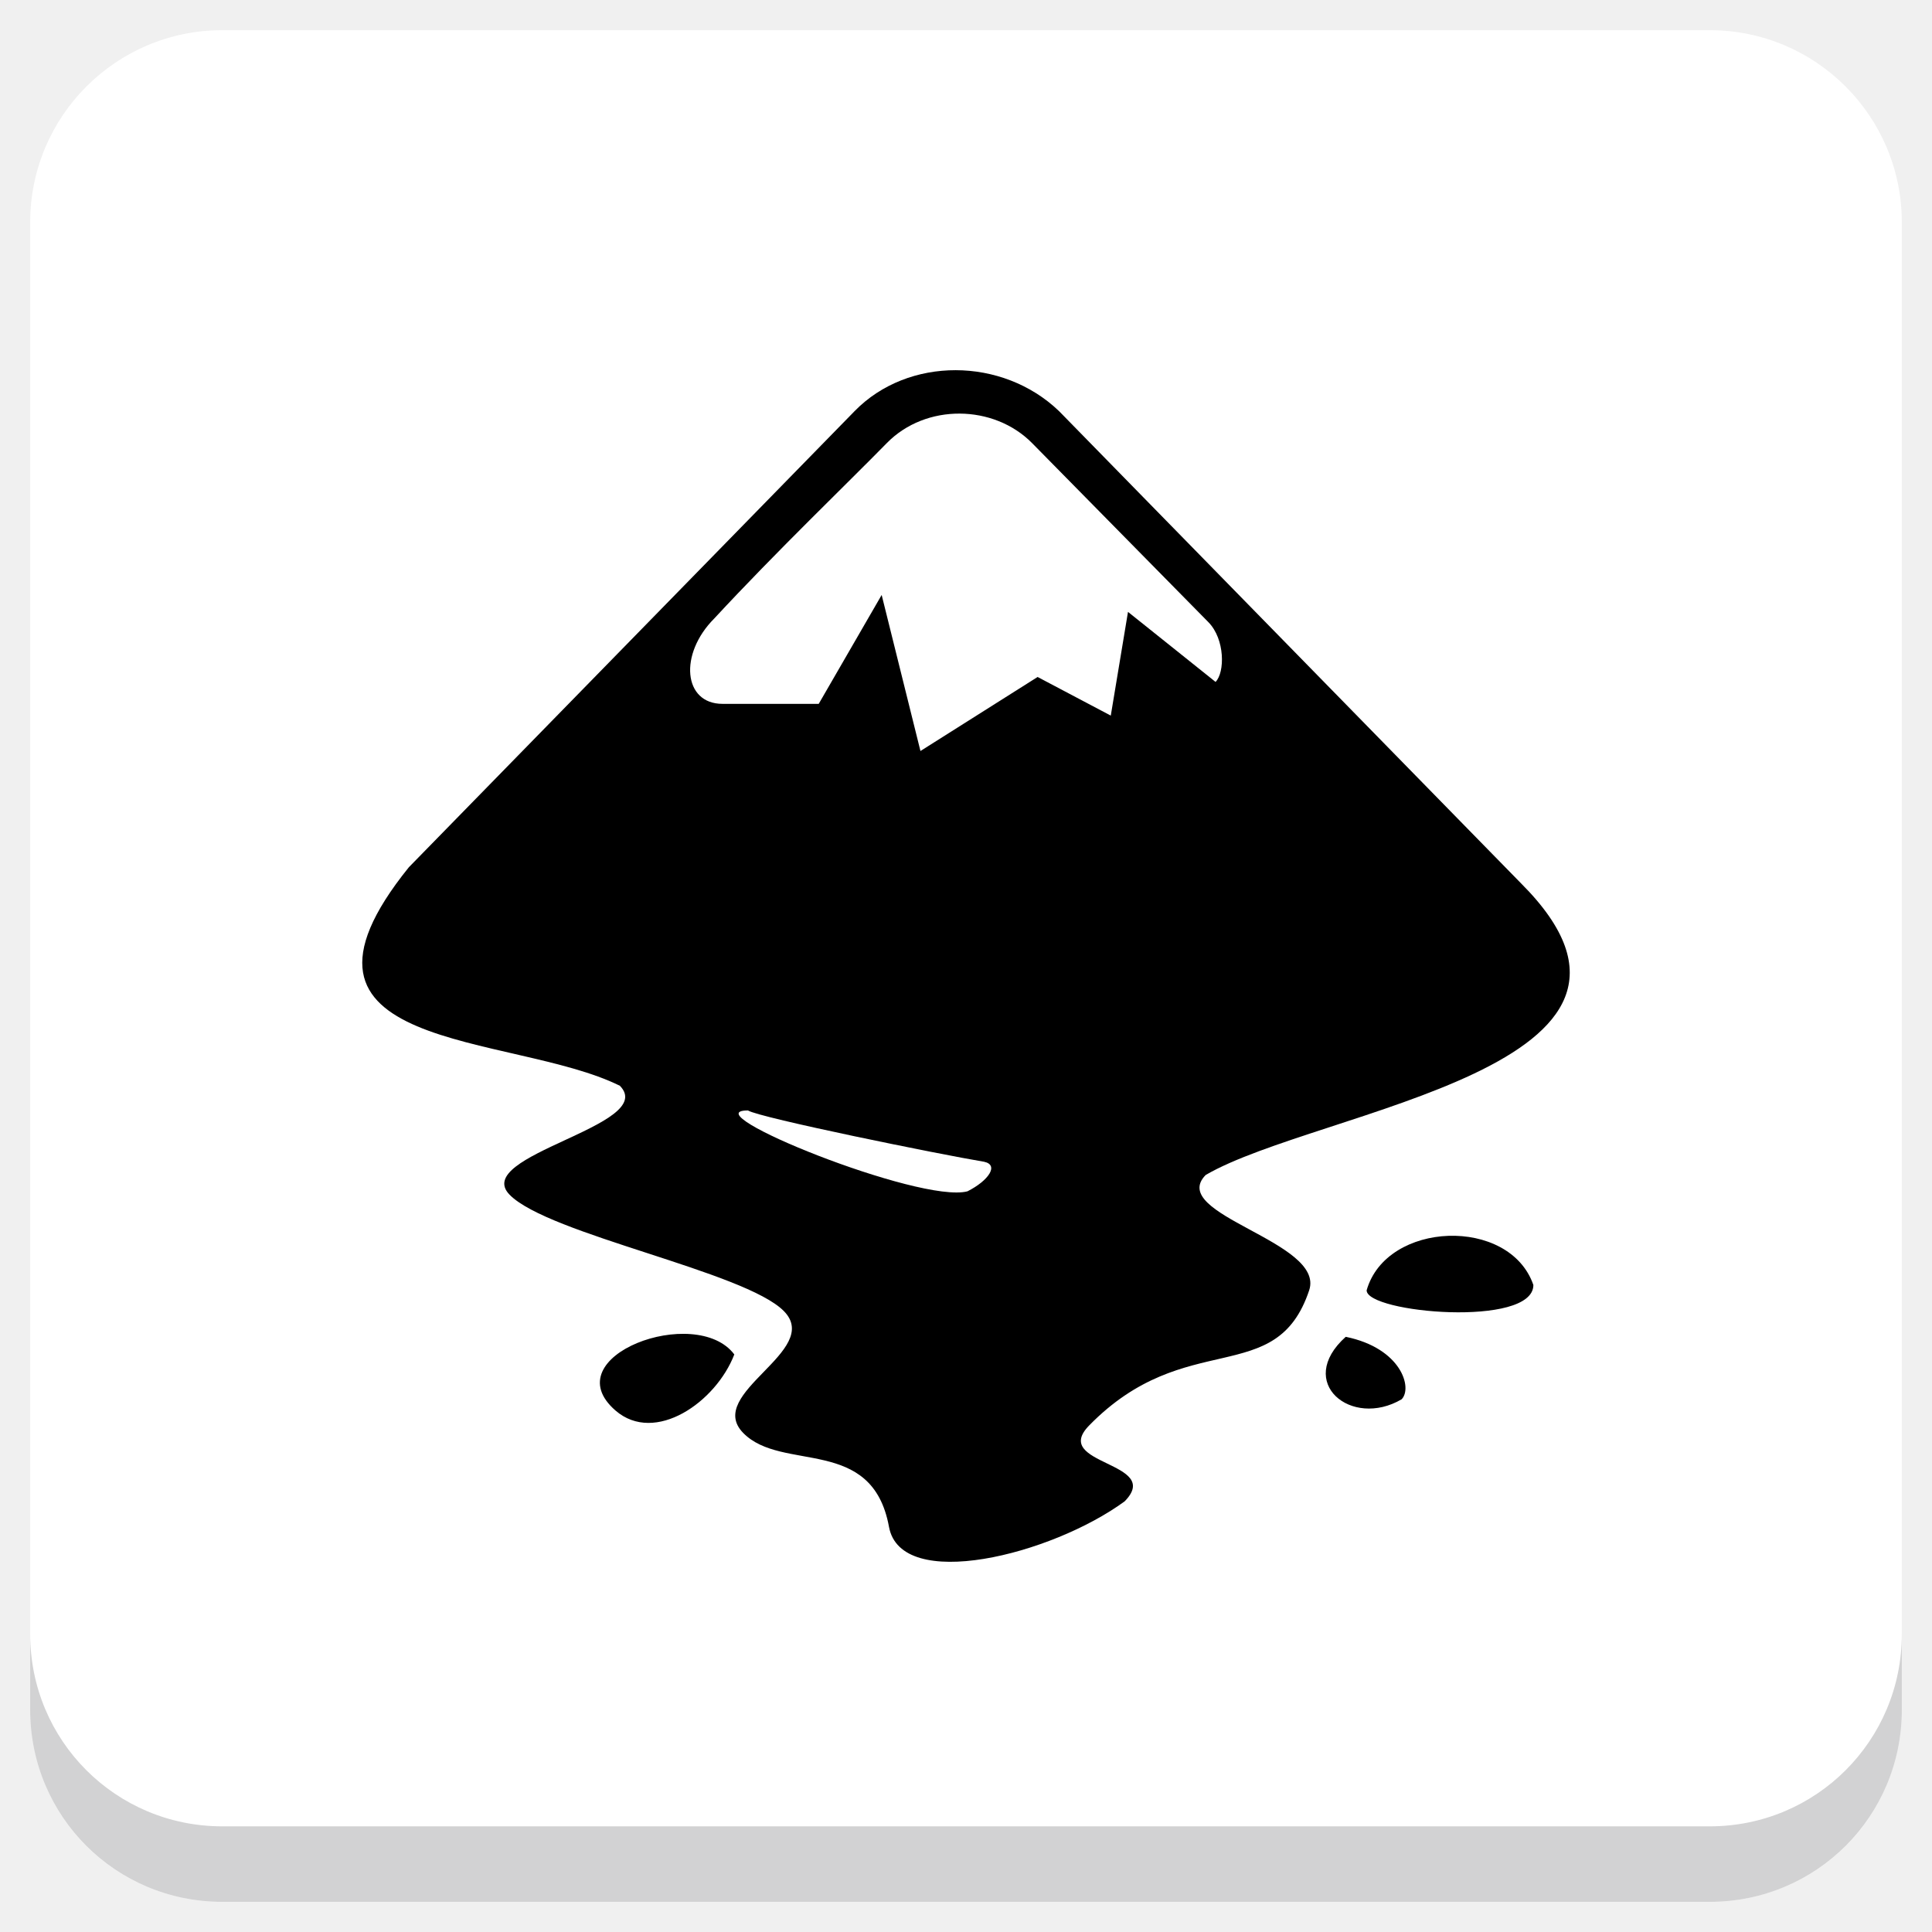
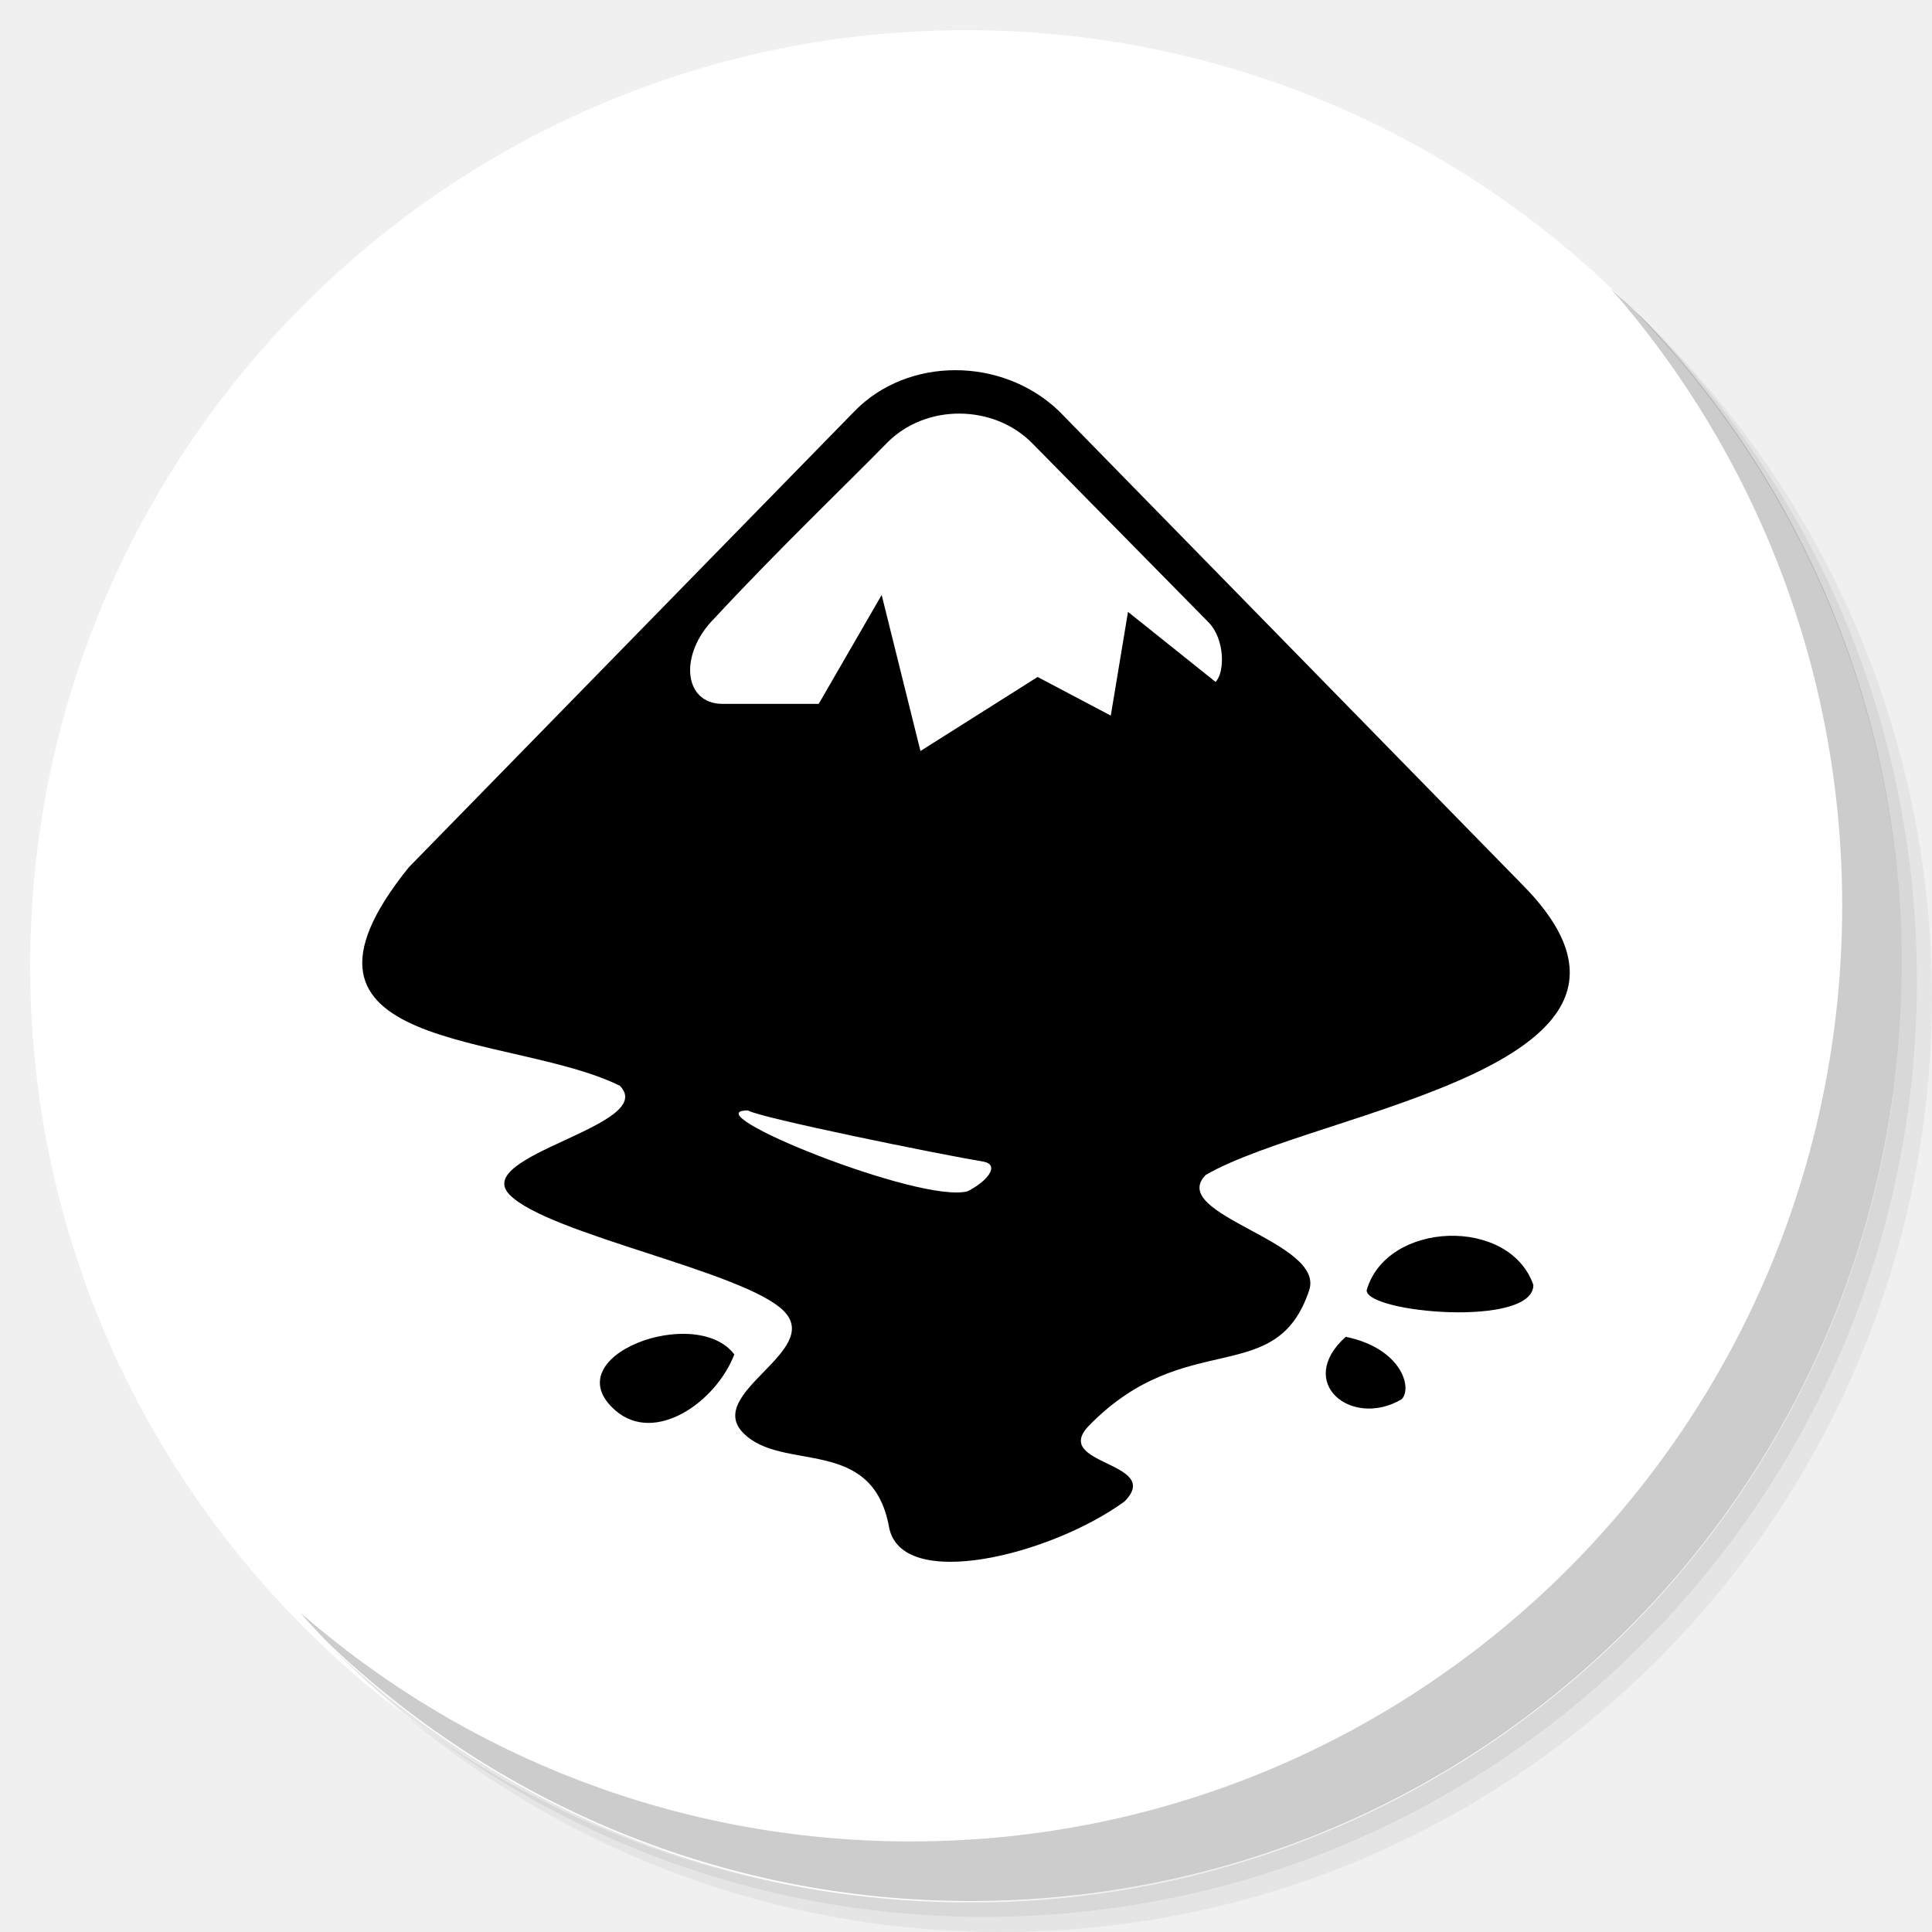
<svg xmlns="http://www.w3.org/2000/svg" xmlns:xlink="http://www.w3.org/1999/xlink" version="1.1" id="Layer_1" x="0px" y="0px" viewBox="0 0 256 256" enable-background="new 0 0 256 256" xml:space="preserve">
  <defs id="defs251">
    <clipPath id="b">
      <use width="100%" overflow="visible" xlink:href="#a" height="100%" id="use5" />
    </clipPath>
    <linearGradient x1="29.337" x2="81.837" y1="75.021" gradientUnits="userSpaceOnUse" y2="44.354" id="c">
      <stop id="stop10" offset="0" stop-opacity=".6" stop-color="#A52714" />
      <stop id="stop12" offset=".66" stop-opacity="0" stop-color="#A52714" />
    </linearGradient>
    <clipPath id="clipPath1232">
      <use width="100%" overflow="visible" xlink:href="#a" height="100%" id="use1230" />
    </clipPath>
    <clipPath id="clipPath1236">
      <use width="100%" overflow="visible" xlink:href="#a" height="100%" id="use1234" />
    </clipPath>
    <linearGradient x1="110.87" x2="52.538" y1="164.5" gradientUnits="userSpaceOnUse" y2="130.33" id="d">
      <stop id="stop23" offset="0" stop-opacity=".4" stop-color="#055524" />
      <stop id="stop25" offset=".33" stop-opacity="0" stop-color="#055524" />
    </linearGradient>
    <clipPath id="clipPath1244">
      <use width="100%" overflow="visible" xlink:href="#a" height="100%" id="use1242" />
    </clipPath>
    <clipPath id="clipPath1248">
      <use width="100%" overflow="visible" xlink:href="#a" height="100%" id="use1246" />
    </clipPath>
    <clipPath id="f">
      <use y="0" x="0" style="overflow:visible" id="use37" height="100%" xlink:href="#e" overflow="visible" width="100%" />
    </clipPath>
    <linearGradient x1="121.86" x2="136.55" y1="49.804" gradientUnits="userSpaceOnUse" y2="114.13" id="g">
      <stop id="stop42" offset="0" stop-opacity=".3" stop-color="#EA6100" />
      <stop id="stop44" offset=".66" stop-opacity="0" stop-color="#EA6100" />
    </linearGradient>
    <clipPath id="clipPath1258">
      <use width="100%" overflow="visible" xlink:href="#a" height="100%" id="use1256" />
    </clipPath>
    <clipPath id="clipPath1269">
      <use width="100%" overflow="visible" xlink:href="#a" height="100%" id="use1267" />
    </clipPath>
    <clipPath id="j">
      <use y="0" x="0" style="overflow:visible" id="use62" height="100%" xlink:href="#i" overflow="visible" width="100%" />
    </clipPath>
    <radialGradient id="l" gradientUnits="userSpaceOnUse" cy="55.948" cx="668.18" gradientTransform="translate(-576)" r="84.078">
      <stop stop-color="#3E2723" stop-opacity=".2" offset="0" id="stop73" />
      <stop stop-color="#3E2723" stop-opacity="0" offset="1" id="stop75" />
    </radialGradient>
    <clipPath id="clipPath1285">
      <use width="100%" overflow="visible" xlink:href="#a" height="100%" id="use1283" />
    </clipPath>
    <clipPath id="clipPath1289">
      <use width="100%" overflow="visible" xlink:href="#a" height="100%" id="use1287" />
    </clipPath>
    <clipPath id="n">
      <use y="0" x="0" style="overflow:visible" id="use83" height="100%" xlink:href="#m" overflow="visible" width="100%" />
    </clipPath>
    <radialGradient id="p" gradientUnits="userSpaceOnUse" cy="48.52" cx="597.88" gradientTransform="translate(-576)" r="78.044">
      <stop stop-color="#3E2723" stop-opacity=".2" offset="0" id="stop94" />
      <stop stop-color="#3E2723" stop-opacity="0" offset="1" id="stop96" />
    </radialGradient>
    <clipPath id="clipPath1305">
      <use width="100%" overflow="visible" xlink:href="#a" height="100%" id="use1303" />
    </clipPath>
    <radialGradient id="q" gradientUnits="userSpaceOnUse" cy="96.138" cx="671.84" gradientTransform="translate(-576)" r="87.87">
      <stop stop-color="#263238" stop-opacity=".2" offset="0" id="stop101" />
      <stop stop-color="#263238" stop-opacity="0" offset="1" id="stop103" />
    </radialGradient>
    <clipPath id="clipPath1312">
      <use width="100%" overflow="visible" xlink:href="#a" height="100%" id="use1310" />
    </clipPath>
    <clipPath id="clipPath1316">
      <use width="100%" overflow="visible" xlink:href="#a" height="100%" id="use1314" />
    </clipPath>
    <clipPath id="clipPath1320">
      <use width="100%" overflow="visible" xlink:href="#a" height="100%" id="use1318" />
    </clipPath>
    <clipPath id="clipPath1324">
      <use width="100%" overflow="visible" xlink:href="#a" height="100%" id="use1322" />
    </clipPath>
    <path d="m 8,184 h 83.77 l 38.88,-38.88 V 116 H 61.36 L 8,24.48 Z" id="e" />
    <path d="m 96,56 34.65,60 -38.88,68 H 184 V 56 Z" id="i" />
    <path d="M 21.97,8 V 48.34 L 61.36,116 96,56 h 88 V 8 Z" id="m" />
    <clipPath id="b-1">
      <use width="100%" overflow="visible" xlink:href="#a" height="100%" id="use5-7" />
    </clipPath>
    <clipPath id="clipPath1232-2">
      <use width="100%" overflow="visible" xlink:href="#a" height="100%" id="use1230-2" />
    </clipPath>
    <clipPath id="clipPath1236-6">
      <use width="100%" overflow="visible" xlink:href="#a" height="100%" id="use1234-1" />
    </clipPath>
    <clipPath id="clipPath1244-1">
      <use width="100%" overflow="visible" xlink:href="#a" height="100%" id="use1242-5" />
    </clipPath>
    <clipPath id="clipPath1248-9">
      <use width="100%" overflow="visible" xlink:href="#a" height="100%" id="use1246-4" />
    </clipPath>
    <clipPath id="f-9">
      <use y="0" x="0" style="overflow:visible" id="use37-0" height="100%" xlink:href="#e-8" overflow="visible" width="100%" />
    </clipPath>
    <clipPath id="clipPath1258-7">
      <use width="100%" overflow="visible" xlink:href="#a" height="100%" id="use1256-7" />
    </clipPath>
    <clipPath id="clipPath1269-1">
      <use width="100%" overflow="visible" xlink:href="#a" height="100%" id="use1267-1" />
    </clipPath>
    <clipPath id="j-5">
      <use y="0" x="0" style="overflow:visible" id="use62-9" height="100%" xlink:href="#i-5" overflow="visible" width="100%" />
    </clipPath>
    <radialGradient id="l-7" gradientUnits="userSpaceOnUse" cy="55.948" cx="668.18" gradientTransform="translate(-576)" r="84.078">
      <stop stop-color="#3E2723" stop-opacity=".2" offset="0" id="stop73-7" />
      <stop stop-color="#3E2723" stop-opacity="0" offset="1" id="stop75-6" />
    </radialGradient>
    <clipPath id="clipPath1285-7">
      <use width="100%" overflow="visible" xlink:href="#a" height="100%" id="use1283-3" />
    </clipPath>
    <clipPath id="clipPath1289-6">
      <use width="100%" overflow="visible" xlink:href="#a" height="100%" id="use1287-5" />
    </clipPath>
    <clipPath id="n-6">
      <use y="0" x="0" style="overflow:visible" id="use83-3" height="100%" xlink:href="#m-6" overflow="visible" width="100%" />
    </clipPath>
    <radialGradient id="p-9" gradientUnits="userSpaceOnUse" cy="48.52" cx="597.88" gradientTransform="translate(-576)" r="78.044">
      <stop stop-color="#3E2723" stop-opacity=".2" offset="0" id="stop94-4" />
      <stop stop-color="#3E2723" stop-opacity="0" offset="1" id="stop96-8" />
    </radialGradient>
    <clipPath id="clipPath1305-1">
      <use width="100%" overflow="visible" xlink:href="#a" height="100%" id="use1303-2" />
    </clipPath>
    <radialGradient id="q-9" gradientUnits="userSpaceOnUse" cy="96.138" cx="671.84" gradientTransform="translate(-576)" r="87.87">
      <stop stop-color="#263238" stop-opacity=".2" offset="0" id="stop101-3" />
      <stop stop-color="#263238" stop-opacity="0" offset="1" id="stop103-9" />
    </radialGradient>
    <clipPath id="clipPath1312-0">
      <use width="100%" overflow="visible" xlink:href="#a" height="100%" id="use1310-8" />
    </clipPath>
    <clipPath id="clipPath1316-8">
      <use width="100%" overflow="visible" xlink:href="#a" height="100%" id="use1314-5" />
    </clipPath>
    <clipPath id="clipPath1320-0">
      <use width="100%" overflow="visible" xlink:href="#a" height="100%" id="use1318-9" />
    </clipPath>
    <clipPath id="clipPath1324-6">
      <use width="100%" overflow="visible" xlink:href="#a" height="100%" id="use1322-3" />
    </clipPath>
    <path d="m 8,184 h 83.77 l 38.88,-38.88 V 116 H 61.36 L 8,24.48 Z" id="e-8" />
    <path d="m 96,56 34.65,60 -38.88,68 H 184 V 56 Z" id="i-5" />
    <path d="M 21.97,8 V 48.34 L 61.36,116 96,56 h 88 V 8 Z" id="m-6" />
    <radialGradient id="r" gradientUnits="userSpaceOnUse" cy="32.014" cx="34.286" gradientTransform="translate(-23.07961,-106.2699)" r="176.75">
      <stop stop-color="#fff" stop-opacity=".1" offset="0" id="stop130" />
      <stop stop-color="#fff" stop-opacity="0" offset="1" id="stop132" />
    </radialGradient>
    <clipPath id="b-0">
      <use y="0" x="0" style="overflow:visible" width="100%" overflow="visible" xlink:href="#a" height="100%" id="use5-5" />
    </clipPath>
    <clipPath id="clipPath963">
      <use y="0" x="0" style="overflow:visible" width="100%" overflow="visible" xlink:href="#a" height="100%" id="use961" />
    </clipPath>
    <clipPath id="clipPath967">
      <use y="0" x="0" style="overflow:visible" width="100%" overflow="visible" xlink:href="#a" height="100%" id="use965" />
    </clipPath>
    <radialGradient id="q-94" gradientUnits="userSpaceOnUse" cy="96.138" cx="671.84" gradientTransform="translate(-576)" r="87.87">
      <stop stop-color="#263238" stop-opacity=".2" offset="0" id="stop101-6" />
      <stop stop-color="#263238" stop-opacity="0" offset="1" id="stop103-92" />
    </radialGradient>
    <clipPath id="clipPath974">
      <use y="0" x="0" style="overflow:visible" width="100%" overflow="visible" xlink:href="#a" height="100%" id="use972" />
    </clipPath>
    <radialGradient id="p-2" gradientUnits="userSpaceOnUse" cy="48.52" cx="597.88" gradientTransform="translate(-576)" r="78.044">
      <stop stop-color="#3E2723" stop-opacity=".2" offset="0" id="stop94-47" />
      <stop stop-color="#3E2723" stop-opacity="0" offset="1" id="stop96-7" />
    </radialGradient>
    <clipPath id="clipPath981">
      <use y="0" x="0" style="overflow:visible" width="100%" overflow="visible" xlink:href="#a" height="100%" id="use979" />
    </clipPath>
    <clipPath id="clipPath985">
      <use y="0" x="0" style="overflow:visible" width="100%" overflow="visible" xlink:href="#a" height="100%" id="use983" />
    </clipPath>
    <clipPath id="n-5">
      <use width="100%" overflow="visible" xlink:href="#m-0" height="100%" id="use83-4" style="overflow:visible" x="0" y="0" />
    </clipPath>
    <radialGradient id="l-2" gradientUnits="userSpaceOnUse" cy="55.948" cx="668.18" gradientTransform="translate(-576)" r="84.078">
      <stop stop-color="#3E2723" stop-opacity=".2" offset="0" id="stop73-8" />
      <stop stop-color="#3E2723" stop-opacity="0" offset="1" id="stop75-9" />
    </radialGradient>
    <clipPath id="clipPath997">
      <use y="0" x="0" style="overflow:visible" width="100%" overflow="visible" xlink:href="#a" height="100%" id="use995" />
    </clipPath>
    <clipPath id="clipPath1001">
      <use y="0" x="0" style="overflow:visible" width="100%" overflow="visible" xlink:href="#a" height="100%" id="use999" />
    </clipPath>
    <clipPath id="j-3">
      <use width="100%" overflow="visible" xlink:href="#i-1" height="100%" id="use62-6" style="overflow:visible" x="0" y="0" />
    </clipPath>
    <clipPath id="clipPath1010">
      <use y="0" x="0" style="overflow:visible" width="100%" overflow="visible" xlink:href="#a" height="100%" id="use1008" />
    </clipPath>
    <clipPath id="clipPath1017">
      <use y="0" x="0" style="overflow:visible" width="100%" overflow="visible" xlink:href="#a" height="100%" id="use1015" />
    </clipPath>
    <clipPath id="f-0">
      <use width="100%" overflow="visible" xlink:href="#e-1" height="100%" id="use37-5" style="overflow:visible" x="0" y="0" />
    </clipPath>
    <clipPath id="clipPath1029">
      <use y="0" x="0" style="overflow:visible" width="100%" overflow="visible" xlink:href="#a" height="100%" id="use1027" />
    </clipPath>
    <clipPath id="clipPath1033">
      <use y="0" x="0" style="overflow:visible" width="100%" overflow="visible" xlink:href="#a" height="100%" id="use1031" />
    </clipPath>
    <clipPath id="clipPath1043">
      <use y="0" x="0" style="overflow:visible" width="100%" overflow="visible" xlink:href="#a" height="100%" id="use1041" />
    </clipPath>
    <clipPath id="clipPath1047">
      <use y="0" x="0" style="overflow:visible" width="100%" overflow="visible" xlink:href="#a" height="100%" id="use1045" />
    </clipPath>
    <path id="e-1" d="m 8,184 h 83.77 l 38.88,-38.88 V 116 H 61.36 L 8,24.48 Z" />
    <path id="i-1" d="m 96,56 34.65,60 -38.88,68 H 184 V 56 Z" />
    <path id="m-0" d="M 21.97,8 V 48.34 L 61.36,116 96,56 h 88 V 8 Z" />
    <circle r="88" cx="96" cy="96" id="a" />
    <path d="m8 184h83.77l38.88-38.88v-29.12h-69.29l-53.36-91.52z" id="e-6" />
    <path d="m96 56l34.65 60-38.88 68h92.23v-128z" id="i-2" />
    <path d="m21.97 8v40.34l39.39 67.66 34.64-60h88v-48z" id="m-8" />
    <defs id="defs1820">
      <path d="M 21.97,8 V 48.34 L 61.36,116 96,56 h 88 V 8 Z" id="path1928" />
    </defs>
    <clipPath id="n-7">
      <use id="use1822" height="100%" xlink:href="#m-8" overflow="visible" width="100%" style="overflow:visible" x="0" y="0" />
    </clipPath>
    <defs id="defs1799">
      <path d="m 96,56 34.65,60 -38.88,68 H 184 V 56 Z" id="path1918" />
    </defs>
    <clipPath id="j-6">
      <use id="use1801" height="100%" xlink:href="#i-2" overflow="visible" width="100%" style="overflow:visible" x="0" y="0" />
    </clipPath>
    <defs id="defs1774">
      <path d="m 8,184 h 83.77 l 38.88,-38.88 V 116 H 61.36 L 8,24.48 Z" id="path1902" />
    </defs>
    <clipPath id="f-06">
      <use id="use1776" height="100%" xlink:href="#e-6" overflow="visible" width="100%" style="overflow:visible" x="0" y="0" />
    </clipPath>
    <linearGradient x1="110.87" x2="52.538" y1="164.5" gradientUnits="userSpaceOnUse" y2="130.33" id="linearGradient1897">
      <stop id="stop1762" offset="0" stop-opacity=".4" stop-color="#055524" />
      <stop id="stop1764" offset=".33" stop-opacity="0" stop-color="#055524" />
    </linearGradient>
    <linearGradient x1="29.337" x2="81.837" y1="75.021" gradientUnits="userSpaceOnUse" y2="44.354" id="linearGradient1889">
      <stop id="stop1749" offset="0" stop-opacity=".6" stop-color="#A52714" />
      <stop id="stop1751" offset=".66" stop-opacity="0" stop-color="#A52714" />
    </linearGradient>
    <linearGradient id="linearGradient1910" y2="114.13" gradientUnits="userSpaceOnUse" y1="49.804" x2="136.55" x1="121.86">
      <stop stop-color="#EA6100" stop-opacity=".3" offset="0" id="stop1781" />
      <stop stop-color="#EA6100" stop-opacity="0" offset=".66" id="stop1783" />
    </linearGradient>
    <clipPath id="b-3">
      <use y="0" x="0" style="overflow:visible" width="100%" overflow="visible" xlink:href="#a" height="100%" id="use5-1" />
    </clipPath>
    <clipPath id="clipPath1024">
      <use y="0" x="0" style="overflow:visible" width="100%" overflow="visible" xlink:href="#a" height="100%" id="use1022" />
    </clipPath>
    <clipPath id="clipPath1028">
      <use y="0" x="0" style="overflow:visible" width="100%" overflow="visible" xlink:href="#a" height="100%" id="use1026" />
    </clipPath>
    <clipPath id="clipPath1035">
      <use y="0" x="0" style="overflow:visible" width="100%" overflow="visible" xlink:href="#a" height="100%" id="use1033" />
    </clipPath>
    <clipPath id="clipPath1039">
      <use y="0" x="0" style="overflow:visible" width="100%" overflow="visible" xlink:href="#a" height="100%" id="use1037" />
    </clipPath>
    <clipPath id="f-6">
      <use y="0" x="0" style="overflow:visible" id="use37-8" height="100%" xlink:href="#e-61" overflow="visible" width="100%" />
    </clipPath>
    <clipPath id="clipPath1048">
      <use y="0" x="0" style="overflow:visible" width="100%" overflow="visible" xlink:href="#a" height="100%" id="use1046" />
    </clipPath>
    <clipPath id="clipPath1058">
      <use y="0" x="0" style="overflow:visible" width="100%" overflow="visible" xlink:href="#a" height="100%" id="use1056" />
    </clipPath>
    <clipPath id="j-66">
      <use y="0" x="0" style="overflow:visible" id="use62-4" height="100%" xlink:href="#i-59" overflow="visible" width="100%" />
    </clipPath>
    <radialGradient id="l-9" gradientUnits="userSpaceOnUse" cy="55.948" cx="668.18" gradientTransform="translate(-576)" r="84.078">
      <stop stop-color="#3E2723" stop-opacity=".2" offset="0" id="stop73-5" />
      <stop stop-color="#3E2723" stop-opacity="0" offset="1" id="stop75-0" />
    </radialGradient>
    <clipPath id="clipPath1073">
      <use y="0" x="0" style="overflow:visible" width="100%" overflow="visible" xlink:href="#a" height="100%" id="use1071" />
    </clipPath>
    <clipPath id="clipPath1077">
      <use y="0" x="0" style="overflow:visible" width="100%" overflow="visible" xlink:href="#a" height="100%" id="use1075" />
    </clipPath>
    <clipPath id="n-4">
      <use y="0" x="0" style="overflow:visible" id="use83-8" height="100%" xlink:href="#m-4" overflow="visible" width="100%" />
    </clipPath>
    <radialGradient id="p-7" gradientUnits="userSpaceOnUse" cy="48.52" cx="597.88" gradientTransform="translate(-576)" r="78.044">
      <stop stop-color="#3E2723" stop-opacity=".2" offset="0" id="stop94-1" />
      <stop stop-color="#3E2723" stop-opacity="0" offset="1" id="stop96-72" />
    </radialGradient>
    <clipPath id="clipPath1092">
      <use y="0" x="0" style="overflow:visible" width="100%" overflow="visible" xlink:href="#a" height="100%" id="use1090" />
    </clipPath>
    <radialGradient id="q-7" gradientUnits="userSpaceOnUse" cy="96.138" cx="671.84" gradientTransform="translate(-576)" r="87.87">
      <stop stop-color="#263238" stop-opacity=".2" offset="0" id="stop101-2" />
      <stop stop-color="#263238" stop-opacity="0" offset="1" id="stop103-2" />
    </radialGradient>
    <clipPath id="clipPath1099">
      <use y="0" x="0" style="overflow:visible" width="100%" overflow="visible" xlink:href="#a" height="100%" id="use1097" />
    </clipPath>
    <clipPath id="clipPath1103">
      <use y="0" x="0" style="overflow:visible" width="100%" overflow="visible" xlink:href="#a" height="100%" id="use1101" />
    </clipPath>
    <clipPath id="clipPath1107">
      <use y="0" x="0" style="overflow:visible" width="100%" overflow="visible" xlink:href="#a" height="100%" id="use1105" />
    </clipPath>
    <clipPath id="clipPath1111">
      <use y="0" x="0" style="overflow:visible" width="100%" overflow="visible" xlink:href="#a" height="100%" id="use1109" />
    </clipPath>
    <radialGradient id="r-6" gradientUnits="userSpaceOnUse" cy="32.014" cx="34.286" gradientTransform="translate(-7,-7)" r="176.75">
      <stop stop-color="#fff" stop-opacity=".1" offset="0" id="stop130-1" />
      <stop stop-color="#fff" stop-opacity="0" offset="1" id="stop132-0" />
    </radialGradient>
    <path d="m 8,184 h 83.77 l 38.88,-38.88 V 116 H 61.36 L 8,24.48 Z" id="e-61" />
    <path d="m 96,56 34.65,60 -38.88,68 H 184 V 56 Z" id="i-59" />
    <path d="M 21.97,8 V 48.34 L 61.36,116 96,56 h 88 V 8 Z" id="m-4" />
    <clipPath id="b-9">
      <use y="0" x="0" style="overflow:visible" width="100%" overflow="visible" xlink:href="#a" height="100%" id="use5-0" />
    </clipPath>
    <clipPath id="clipPath1024-7">
      <use y="0" x="0" style="overflow:visible" width="100%" overflow="visible" xlink:href="#a" height="100%" id="use1022-7" />
    </clipPath>
    <clipPath id="clipPath1028-1">
      <use y="0" x="0" style="overflow:visible" width="100%" overflow="visible" xlink:href="#a" height="100%" id="use1026-1" />
    </clipPath>
    <clipPath id="clipPath1035-7">
      <use y="0" x="0" style="overflow:visible" width="100%" overflow="visible" xlink:href="#a" height="100%" id="use1033-7" />
    </clipPath>
    <clipPath id="clipPath1039-6">
      <use y="0" x="0" style="overflow:visible" width="100%" overflow="visible" xlink:href="#a" height="100%" id="use1037-7" />
    </clipPath>
    <clipPath id="f-3">
      <use y="0" x="0" style="overflow:visible" id="use37-6" height="100%" xlink:href="#e-9" overflow="visible" width="100%" />
    </clipPath>
    <clipPath id="clipPath1048-3">
      <use y="0" x="0" style="overflow:visible" width="100%" overflow="visible" xlink:href="#a" height="100%" id="use1046-9" />
    </clipPath>
    <clipPath id="clipPath1058-4">
      <use y="0" x="0" style="overflow:visible" width="100%" overflow="visible" xlink:href="#a" height="100%" id="use1056-8" />
    </clipPath>
    <clipPath id="j-1">
      <use y="0" x="0" style="overflow:visible" id="use62-2" height="100%" xlink:href="#i-6" overflow="visible" width="100%" />
    </clipPath>
    <radialGradient id="l-93" gradientUnits="userSpaceOnUse" cy="55.948" cx="668.18" gradientTransform="translate(-576)" r="84.078">
      <stop stop-color="#3E2723" stop-opacity=".2" offset="0" id="stop73-9" />
      <stop stop-color="#3E2723" stop-opacity="0" offset="1" id="stop75-08" />
    </radialGradient>
    <clipPath id="clipPath1073-8">
      <use y="0" x="0" style="overflow:visible" width="100%" overflow="visible" xlink:href="#a" height="100%" id="use1071-5" />
    </clipPath>
    <clipPath id="clipPath1077-0">
      <use y="0" x="0" style="overflow:visible" width="100%" overflow="visible" xlink:href="#a" height="100%" id="use1075-9" />
    </clipPath>
    <clipPath id="n-63">
      <use y="0" x="0" style="overflow:visible" id="use83-85" height="100%" xlink:href="#m-2" overflow="visible" width="100%" />
    </clipPath>
    <radialGradient id="p-6" gradientUnits="userSpaceOnUse" cy="48.52" cx="597.88" gradientTransform="translate(-576)" r="78.044">
      <stop stop-color="#3E2723" stop-opacity=".2" offset="0" id="stop94-11" />
      <stop stop-color="#3E2723" stop-opacity="0" offset="1" id="stop96-5" />
    </radialGradient>
    <clipPath id="clipPath1092-9">
      <use y="0" x="0" style="overflow:visible" width="100%" overflow="visible" xlink:href="#a" height="100%" id="use1090-8" />
    </clipPath>
    <radialGradient id="q-4" gradientUnits="userSpaceOnUse" cy="96.138" cx="671.84" gradientTransform="translate(-576)" r="87.87">
      <stop stop-color="#263238" stop-opacity=".2" offset="0" id="stop101-8" />
      <stop stop-color="#263238" stop-opacity="0" offset="1" id="stop103-1" />
    </radialGradient>
    <clipPath id="clipPath1099-0">
      <use y="0" x="0" style="overflow:visible" width="100%" overflow="visible" xlink:href="#a" height="100%" id="use1097-3" />
    </clipPath>
    <clipPath id="clipPath1103-0">
      <use y="0" x="0" style="overflow:visible" width="100%" overflow="visible" xlink:href="#a" height="100%" id="use1101-4" />
    </clipPath>
    <clipPath id="clipPath1107-4">
      <use y="0" x="0" style="overflow:visible" width="100%" overflow="visible" xlink:href="#a" height="100%" id="use1105-4" />
    </clipPath>
    <clipPath id="clipPath1111-4">
      <use y="0" x="0" style="overflow:visible" width="100%" overflow="visible" xlink:href="#a" height="100%" id="use1109-7" />
    </clipPath>
    <radialGradient id="r-63" gradientUnits="userSpaceOnUse" cy="32.014" cx="34.286" gradientTransform="translate(-7,-7)" r="176.75">
      <stop stop-color="#fff" stop-opacity=".1" offset="0" id="stop130-17" />
      <stop stop-color="#fff" stop-opacity="0" offset="1" id="stop132-5" />
    </radialGradient>
    <path d="m 8,184 h 83.77 l 38.88,-38.88 V 116 H 61.36 L 8,24.48 Z" id="e-9" />
    <path d="m 96,56 34.65,60 -38.88,68 H 184 V 56 Z" id="i-6" />
    <path d="M 21.97,8 V 48.34 L 61.36,116 96,56 h 88 V 8 Z" id="m-2" />
  </defs>
-   <g id="layer3" style="display:inline">
+   <g id="layer3" style="display:none">
    <rect style="display:inline;fill:#ffffff;fill-opacity:1;stroke-width:1.418" id="rect1101" width="248" height="248" x="4" y="4" ry="25.456" />
  </g>
-   <g id="layer2" style="display:inline">
+   <g id="layer2" style="display:none">
    <path style="display:inline;opacity:0.5;fill:#17171d;fill-opacity:0.392;stroke-width:1.418" d="m 4,216.545 v 10 C 4,240.647 15.353,252 29.455,252 H 226.545 C 240.647,252 252,240.647 252,226.545 v -10 C 252,230.647 240.647,242 226.545,242 H 29.455 C 15.353,242 4,230.647 4,216.545 Z" id="rect1101-3" />
  </g>
-   <g id="layer4" style="display:none">
+   <g id="layer4" style="display:inline">
    <circle style="fill:#ffffff;fill-opacity:1;stroke:none;stroke-width:2.74;stroke-miterlimit:4;stroke-dasharray:none;stroke-opacity:1" id="path1090" cx="128" cy="128" r="124" />
  </g>
-   <g id="layer6" style="display:none">
+   <g id="layer6" style="display:inline">
    <g id="g2548" style="display:none" transform="translate(-2.960187,1.58543)">
      <path d="m 256.36,128.415 c 0,-33.9 -13.5,-64.5 -35.4,-86.9 -0.4,-0.3 -0.7,-0.7 -1.1,-1 21.3,22.3 34.5,52.6 34.5,86 0,68.5 -55.2,124 -123.4,124 -32.9,0 -62.9,-13 -85,-34.1 0.3,0.3 0.6,0.6 0.9,0.9 22.2,21.7 52.6,35.1 86,35.1 68.2,0 123.5,-55.5 123.5,-124 z" id="path238" style="display:inline;opacity:0.1" />
      <path d="m 219.86,40.415 c -0.7,-0.6 -1.4,-1.3 -2,-1.9 -0.7,-0.6 -1.4,-1.2 -2.1,-1.9 19.1,21.8 30.7,50.5 30.7,81.8 0,68.5 -55.2,124 -123.4,124 -30.9,0 -59.2,-11.4 -80.9,-30.3 0.6,0.7 1.2,1.4 1.9,2.1 0.6,0.7 1.3,1.4 1.9,2 22.1,21.1 52.1,34.1 85,34.1 68.2,0 123.4,-55.5 123.4,-124 0,-33.3 -13.1,-63.6 -34.5,-85.9 z" id="path240" style="display:inline;opacity:0.2" />
      <path d="m 220.96,41.515 c 21.9,22.4 35.4,53.1 35.4,86.9 0,68.5 -55.2,124 -123.4,124 -33.5,0 -63.8,-13.4 -86,-35.1 22.4,22.9 53.6,37.1 88,37.1 68.2,0 123.4,-55.5 123.4,-124 -0.1,-34.9 -14.4,-66.4 -37.4,-88.9 z" id="path236" style="display:inline;opacity:0.05" />
+     </g>
+     <g id="g2548-6" style="display:inline" transform="translate(-2.36019,1.58543)">
+       <path d="m 256.36,128.415 c 0,-33.9 -13.5,-64.5 -35.4,-86.9 -0.4,-0.3 -0.7,-0.7 -1.1,-1 21.3,22.3 34.5,52.6 34.5,86 0,68.5 -55.2,124 -123.4,124 -32.9,0 -62.9,-13 -85,-34.1 0.3,0.3 0.6,0.6 0.9,0.9 22.2,21.7 52.6,35.1 86,35.1 68.2,0 123.5,-55.5 123.5,-124 z" id="path238-7" style="display:inline;opacity:0.1" />
+       <path d="m 219.86,40.415 c -0.7,-0.6 -1.4,-1.3 -2,-1.9 -0.7,-0.6 -1.4,-1.2 -2.1,-1.9 19.1,21.8 30.7,50.5 30.7,81.8 0,68.5 -55.2,124 -123.4,124 -30.9,0 -59.2,-11.4 -80.9,-30.3 0.6,0.7 1.2,1.4 1.9,2.1 0.6,0.7 1.3,1.4 1.9,2 22.1,21.1 52.1,34.1 85,34.1 68.2,0 123.4,-55.5 123.4,-124 0,-33.3 -13.1,-63.6 -34.5,-85.9 z" id="path240-5" style="display:inline;opacity:0.2" />
+       <path d="m 220.96,41.515 c 21.9,22.4 35.4,53.1 35.4,86.9 0,68.5 -55.2,124 -123.4,124 -33.5,0 -63.8,-13.4 -86,-35.1 22.4,22.9 53.6,37.1 88,37.1 68.2,0 123.4,-55.5 123.4,-124 -0.1,-34.9 -14.4,-66.4 -37.4,-88.9 z" id="path236-3" style="display:inline;opacity:0.05" />
    </g>
  </g>
  <g id="layer1">
    <g transform="matrix(0.4396632,0,0,0.4396632,41.51087,42.23745)" id="inkscape-logo">
      <path d="M 163.15,27.83 28.81,165.3 C -16.58,221.51 59.7,214.97 92.4,231.16 104.13,243.15 47.44,252 59.17,264 c 11.73,11.99 70.93,23.1 82.68,35.09 11.73,11.99 -24.01,24.71 -12.28,36.7 11.73,11.99 38.86,0.63 43.94,28.31 3.62,19.78 48.89,8.5 71.03,-7.7 11.73,-12 -22.44,-10.87 -10.71,-22.86 29.17,-29.83 56.33,-10.84 66.31,-40.73 4.93,-14.77 -42.94,-22.77 -31.19,-34.76 33.75,-19.71 150.4,-32.54 95.05,-87.89 L 224.75,27.83 c -17.03,-16.35 -45.45,-16.53 -61.6,0 z m 154.31,264.98 c 0,6.82 50.25,11.29 50.25,-1.61 -7.16,-20.72 -44.31,-19.32 -50.25,1.61 z M 91.1,329.05 c 11.9,10.29 30.28,-2.56 35.79,-16.92 -11.53,-15.32 -54.69,0.55 -35.79,16.92 z m 220.06,-22.23 c -15.34,13.76 1.72,27.72 16.84,18.83 3.37,-3.42 -0.09,-15.41 -16.84,-18.83 z" id="path2" />
      <path d="m 131,238.6 c 3.59,2.23 57.89,13.26 71.16,15.46 4.6,0.97 1.34,5.71 -5,8.91 -14.3,3.8 -83.66,-24.37 -66.16,-24.37 z" id="path4" style="fill:#ffffff" />
      <path d="m 216.63,37.47 53.15,53.98 c 5.04,5.15 4.97,15.13 2.15,18 L 245.54,88.34 240.35,119.6 218.3,107.96 182.99,130.27 171.3,83.24 152.33,116.06 h -29 c -11.82,0 -13.21,-15 -2.47,-25.74 18.76,-20.25 40.29,-40.89 51.99,-52.85 11.76,-12.02 32.25,-11.68 43.78,0 z" id="path6" style="fill:#ffffff" />
    </g>
  </g>
</svg>
